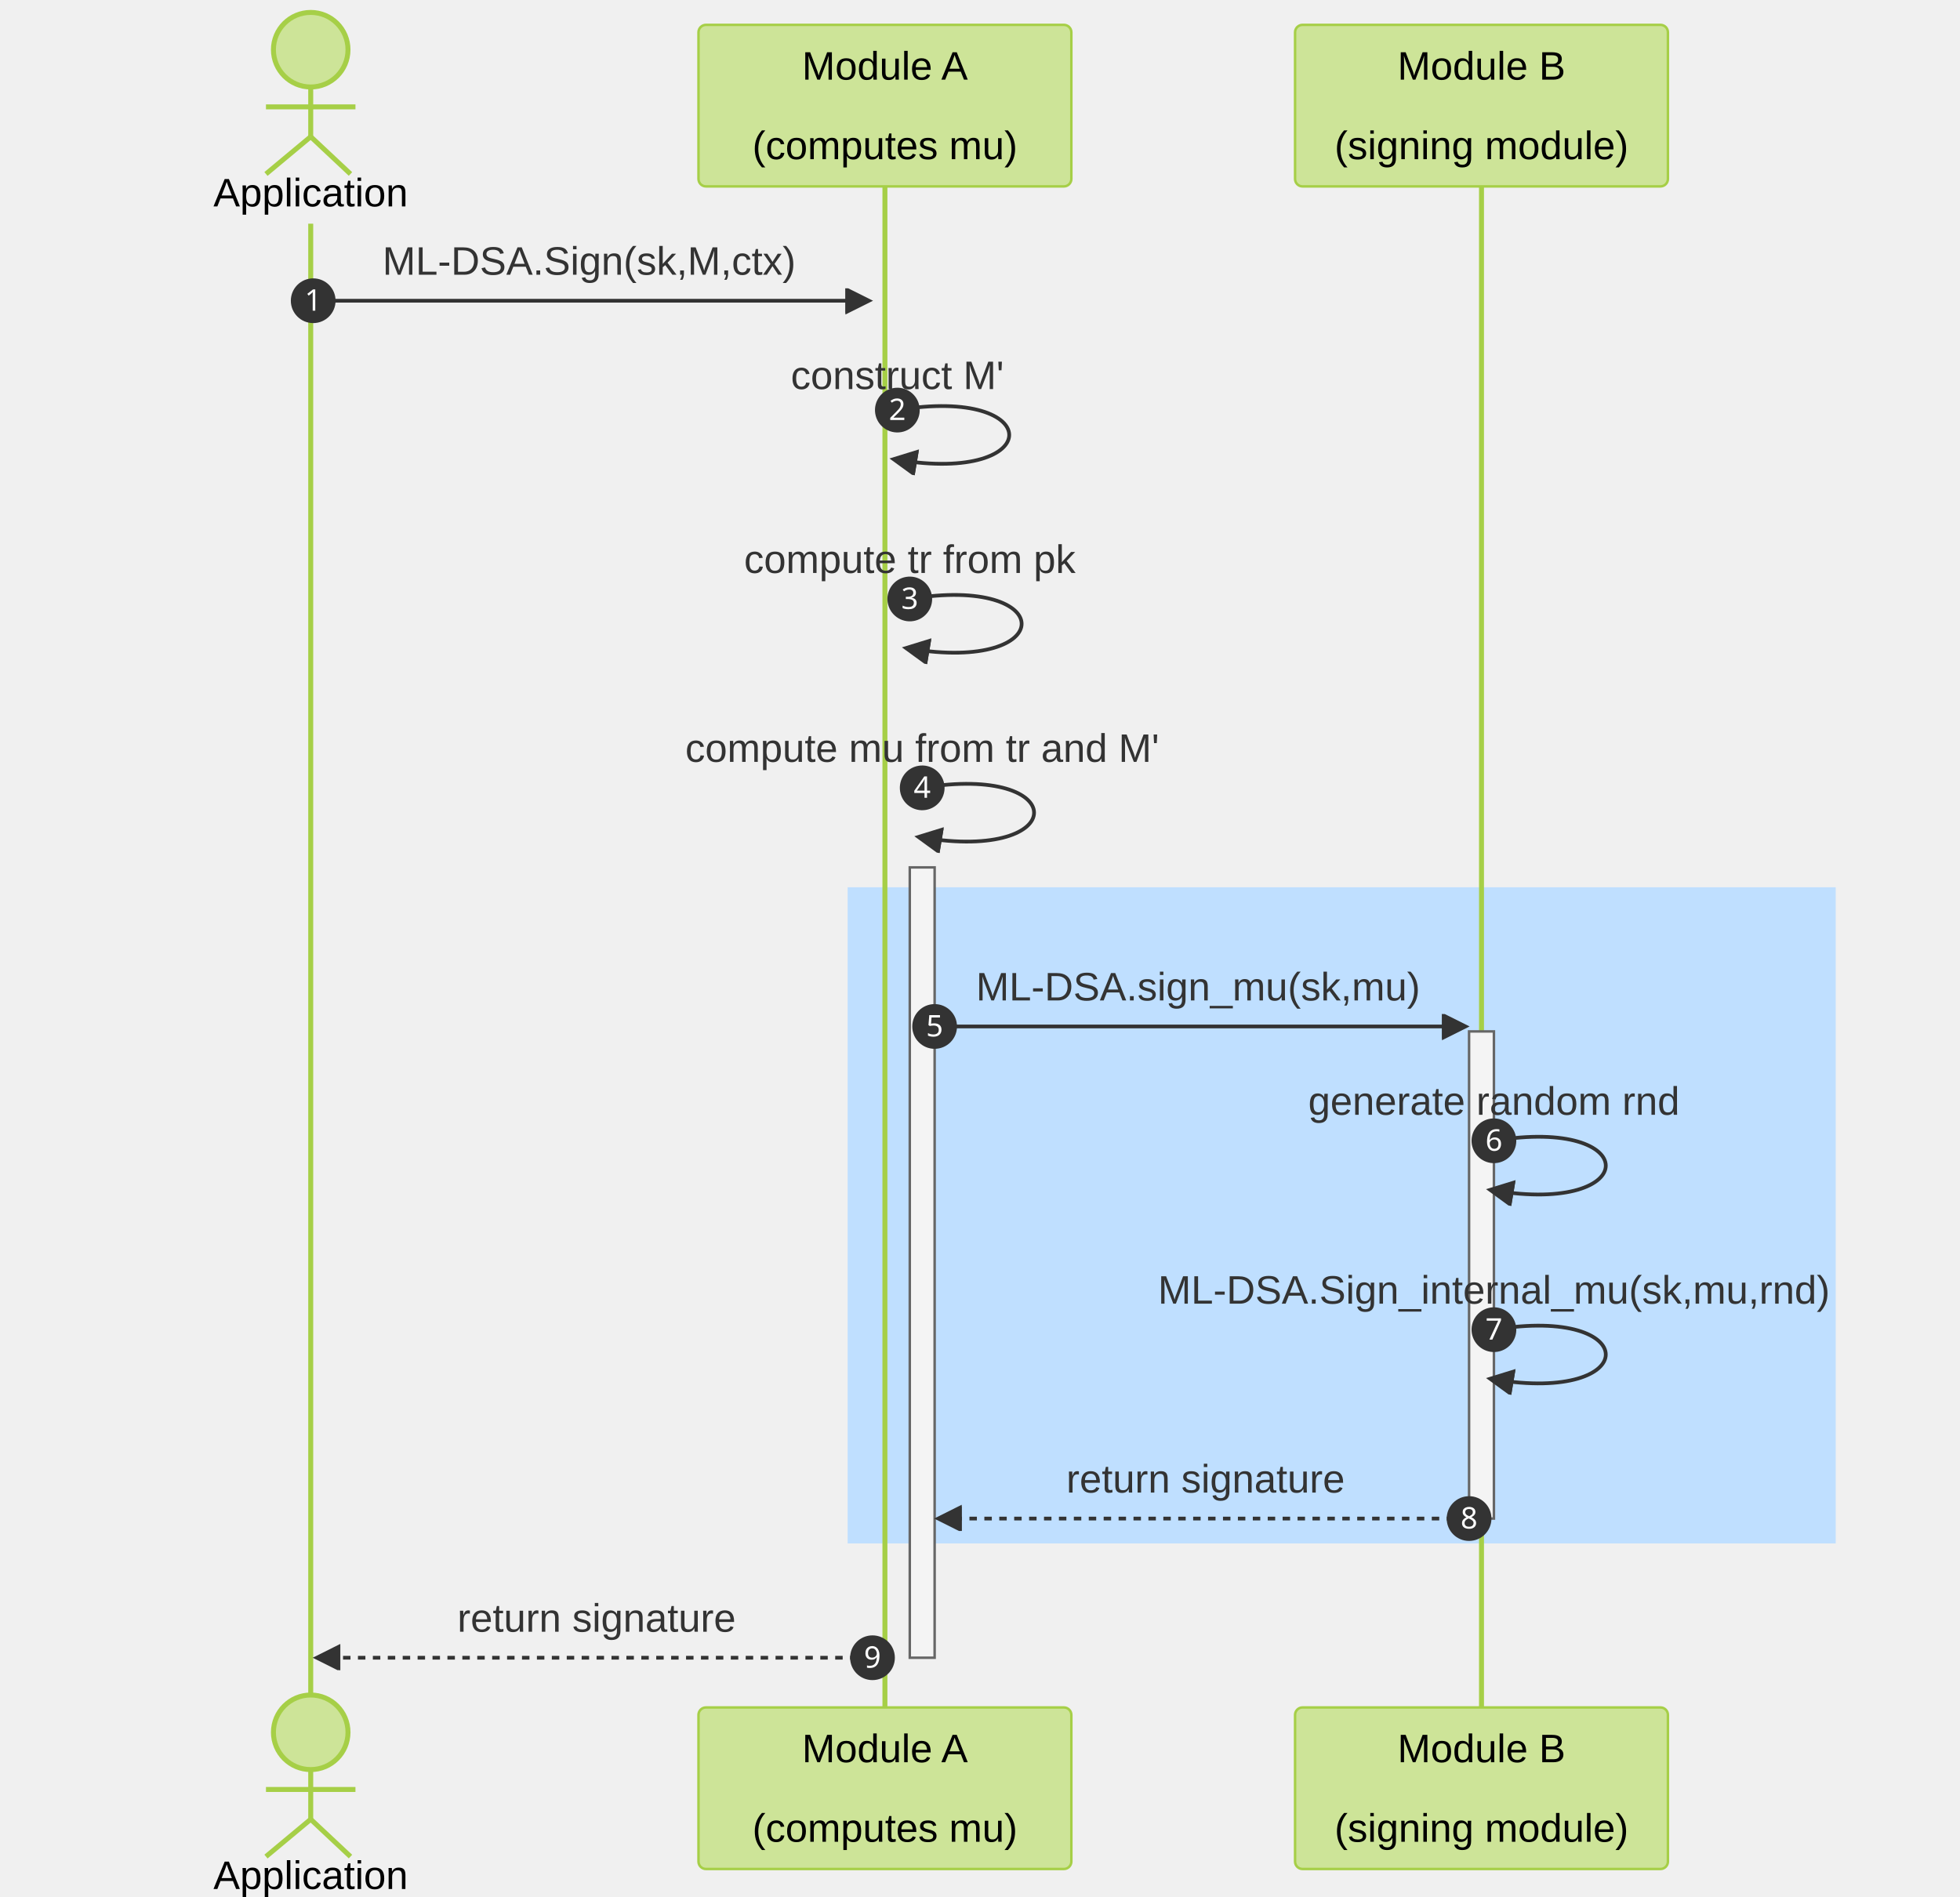
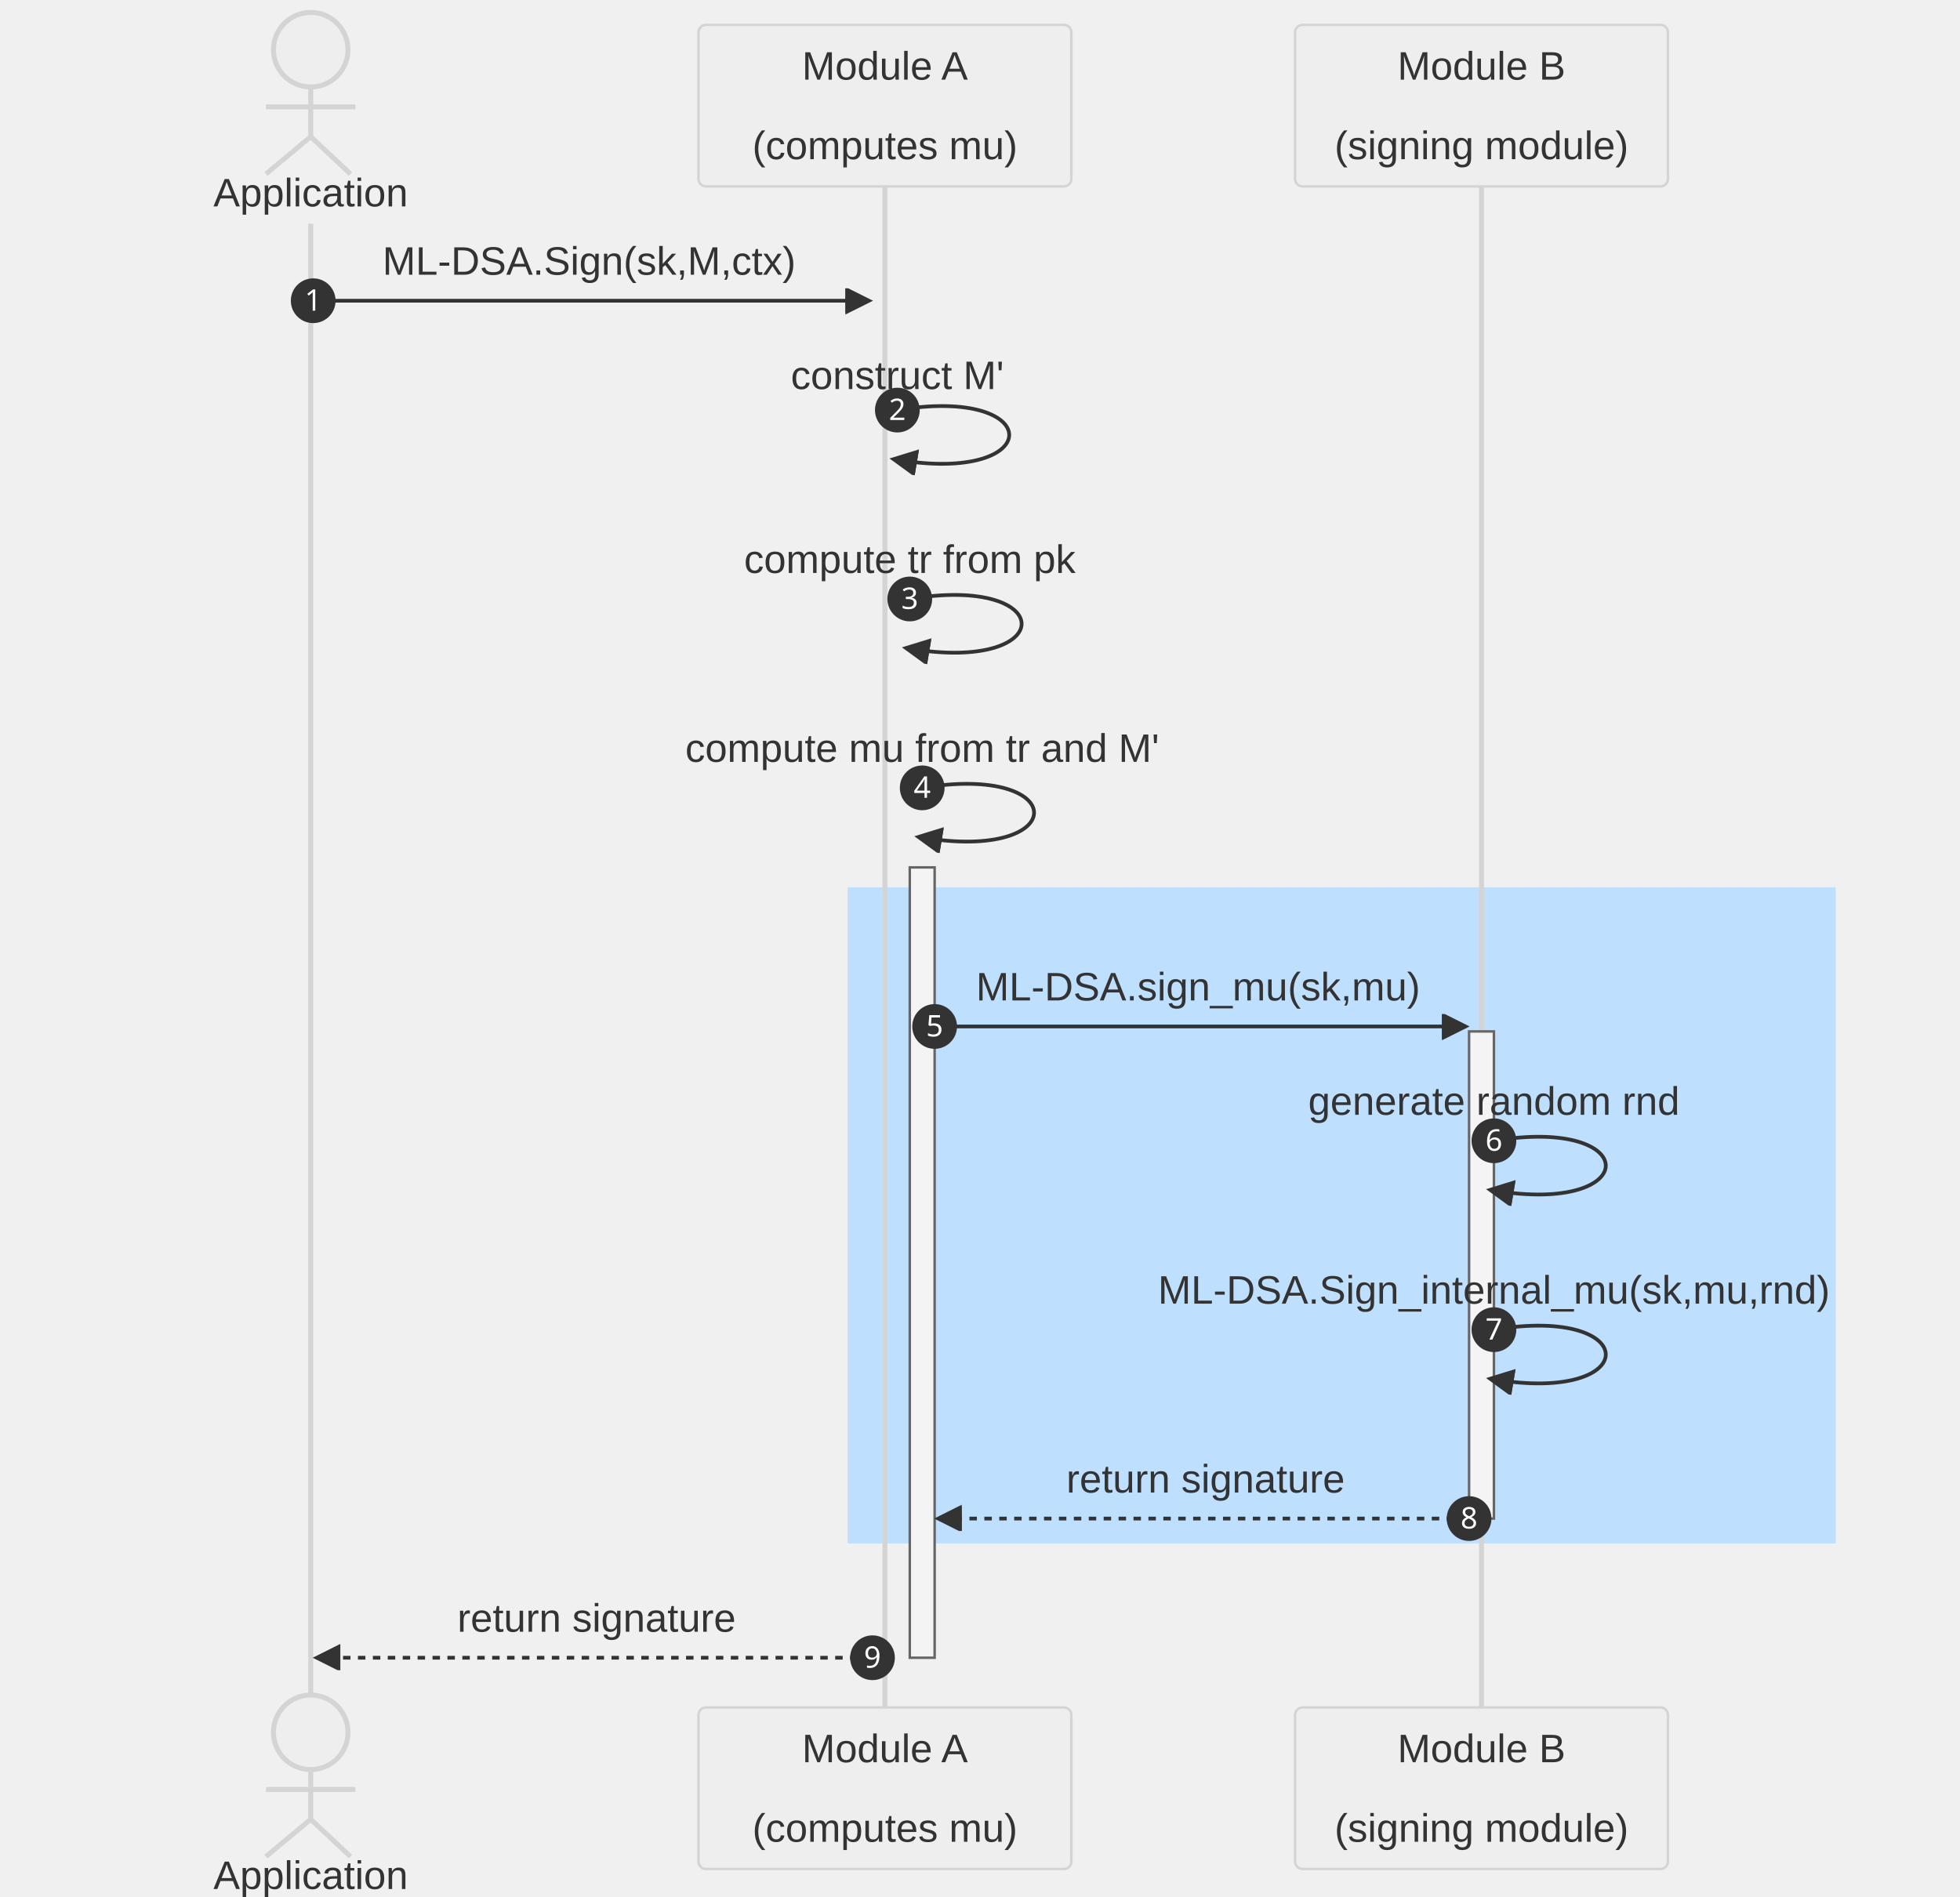
<svg xmlns="http://www.w3.org/2000/svg" aria-roledescription="sequence" role="graphics-document document" viewBox="-50 -10 788.5 763" style="max-width: 788.5px; background-color: transparent;" width="100%" id="my-svg">
  <rect class="rect" height="264" width="397.5" fill="rgb(191,223,255)" y="347" x="291" />
  <g>
    <rect class="actor actor-bottom" ry="3" rx="3" name="Module B" height="65" width="150" stroke="#666" fill="#eaeaea" y="677" x="471" />
    <text style="text-anchor: middle; font-size: 16px; font-weight: 400;" class="actor" alignment-baseline="central" dominant-baseline="central" y="709.5" x="546">
      <tspan dy="-16" x="546">Module B</tspan>
    </text>
    <text style="text-anchor: middle; font-size: 16px; font-weight: 400;" class="actor" alignment-baseline="central" dominant-baseline="central" y="709.5" x="546">
      <tspan dy="0" x="546" />
    </text>
    <text style="text-anchor: middle; font-size: 16px; font-weight: 400;" class="actor" alignment-baseline="central" dominant-baseline="central" y="709.5" x="546">
      <tspan dy="16" x="546">(signing module)</tspan>
    </text>
  </g>
  <g>
    <rect class="actor actor-bottom" ry="3" rx="3" name="Module A" height="65" width="150" stroke="#666" fill="#eaeaea" y="677" x="231" />
    <text style="text-anchor: middle; font-size: 16px; font-weight: 400;" class="actor" alignment-baseline="central" dominant-baseline="central" y="709.5" x="306">
      <tspan dy="-16" x="306">Module A</tspan>
    </text>
    <text style="text-anchor: middle; font-size: 16px; font-weight: 400;" class="actor" alignment-baseline="central" dominant-baseline="central" y="709.5" x="306">
      <tspan dy="0" x="306" />
    </text>
    <text style="text-anchor: middle; font-size: 16px; font-weight: 400;" class="actor" alignment-baseline="central" dominant-baseline="central" y="709.5" x="306">
      <tspan dy="16" x="306">(computes mu)</tspan>
    </text>
  </g>
  <g>
    <line stroke="#999" stroke-width="0.5px" class="200" y2="677" x2="546" y1="5" x1="546" id="actor2" />
    <g id="root-2">
      <rect class="actor actor-top" ry="3" rx="3" name="Module B" height="65" width="150" stroke="#666" fill="#eaeaea" y="0" x="471" />
      <text style="text-anchor: middle; font-size: 16px; font-weight: 400;" class="actor" alignment-baseline="central" dominant-baseline="central" y="32.5" x="546">
        <tspan dy="-16" x="546">Module B</tspan>
      </text>
      <text style="text-anchor: middle; font-size: 16px; font-weight: 400;" class="actor" alignment-baseline="central" dominant-baseline="central" y="32.5" x="546">
        <tspan dy="0" x="546" />
      </text>
      <text style="text-anchor: middle; font-size: 16px; font-weight: 400;" class="actor" alignment-baseline="central" dominant-baseline="central" y="32.5" x="546">
        <tspan dy="16" x="546">(signing module)</tspan>
      </text>
    </g>
  </g>
  <g>
    <line stroke="#999" stroke-width="0.5px" class="200" y2="677" x2="306" y1="5" x1="306" id="actor1" />
    <g id="root-1">
      <rect class="actor actor-top" ry="3" rx="3" name="Module A" height="65" width="150" stroke="#666" fill="#eaeaea" y="0" x="231" />
      <text style="text-anchor: middle; font-size: 16px; font-weight: 400;" class="actor" alignment-baseline="central" dominant-baseline="central" y="32.5" x="306">
        <tspan dy="-16" x="306">Module A</tspan>
      </text>
      <text style="text-anchor: middle; font-size: 16px; font-weight: 400;" class="actor" alignment-baseline="central" dominant-baseline="central" y="32.5" x="306">
        <tspan dy="0" x="306" />
      </text>
      <text style="text-anchor: middle; font-size: 16px; font-weight: 400;" class="actor" alignment-baseline="central" dominant-baseline="central" y="32.5" x="306">
        <tspan dy="16" x="306">(computes mu)</tspan>
      </text>
    </g>
  </g>
-   <style>#my-svg{font-family:"trebuchet ms",verdana,arial,sans-serif;font-size:16px;fill:#000000;}#my-svg .error-icon{fill:#552222;}#my-svg .error-text{fill:#552222;stroke:#552222;}#my-svg .edge-thickness-normal{stroke-width:2px;}#my-svg .edge-thickness-thick{stroke-width:3.5px;}#my-svg .edge-pattern-solid{stroke-dasharray:0;}#my-svg .edge-pattern-dashed{stroke-dasharray:3;}#my-svg .edge-pattern-dotted{stroke-dasharray:2;}#my-svg .marker{fill:#000000;stroke:#000000;}#my-svg .marker.cross{stroke:#000000;}#my-svg svg{font-family:"trebuchet ms",verdana,arial,sans-serif;font-size:16px;}#my-svg .actor{stroke:hsl(78.158, 58.462%, 54.51%);fill:#cde498;}#my-svg text.actor&gt;tspan{fill:black;stroke:none;}#my-svg .actor-line{stroke:grey;}#my-svg .messageLine0{stroke-width:1.5;stroke-dasharray:none;stroke:#333;}#my-svg .messageLine1{stroke-width:1.5;stroke-dasharray:2,2;stroke:#333;}#my-svg #arrowhead path{fill:#333;stroke:#333;}#my-svg .sequenceNumber{fill:white;}#my-svg #sequencenumber{fill:#333;}#my-svg #crosshead path{fill:#333;stroke:#333;}#my-svg .messageText{fill:#333;stroke:none;}#my-svg .labelBox{stroke:#326932;fill:#cde498;}#my-svg .labelText,#my-svg .labelText&gt;tspan{fill:black;stroke:none;}#my-svg .loopText,#my-svg .loopText&gt;tspan{fill:black;stroke:none;}#my-svg .loopLine{stroke-width:2px;stroke-dasharray:2,2;stroke:#326932;fill:#326932;}#my-svg .note{stroke:#6eaa49;fill:#fff5ad;}#my-svg .noteText,#my-svg .noteText&gt;tspan{fill:black;stroke:none;}#my-svg .activation0{fill:#f4f4f4;stroke:#666;}#my-svg .activation1{fill:#f4f4f4;stroke:#666;}#my-svg .activation2{fill:#f4f4f4;stroke:#666;}#my-svg .actorPopupMenu{position:absolute;}#my-svg .actorPopupMenuPanel{position:absolute;fill:#cde498;box-shadow:0px 8px 16px 0px rgba(0,0,0,0.2);filter:drop-shadow(3px 5px 2px rgb(0 0 0 / 0.4));}#my-svg .actor-man line{stroke:hsl(78.158, 58.462%, 54.51%);fill:#cde498;}#my-svg .actor-man circle,#my-svg line{stroke:hsl(78.158, 58.462%, 54.51%);fill:#cde498;stroke-width:2px;}#my-svg :root{--mermaid-font-family:"trebuchet ms",verdana,arial,sans-serif;}</style>
+   <style>#my-svg{font-family:"trebuchet ms",verdana,arial,sans-serif;font-size:16px;fill:#000000;}#my-svg .error-icon{fill:#552222;}#my-svg .error-text{fill:#552222;stroke:#552222;}#my-svg .edge-thickness-normal{stroke-width:2px;}#my-svg .edge-thickness-thick{stroke-width:3.5px;}#my-svg .edge-pattern-solid{stroke-dasharray:0;}#my-svg .edge-pattern-dashed{stroke-dasharray:3;}#my-svg .edge-pattern-dotted{stroke-dasharray:2;}#my-svg .marker{fill:#666;stroke:#666;}#my-svg .marker.cross{stroke:#666;}#my-svg svg{font-family:"trebuchet ms",verdana,arial,sans-serif;font-size:16px;}#my-svg .actor{stroke:hsl(0, 0%, 83%);fill:#eee;}#my-svg text.actor&gt;tspan{fill:#333;stroke:none;}#my-svg .actor-line{stroke:#666;}#my-svg .messageLine0{stroke-width:1.5;stroke-dasharray:none;stroke:#333;}#my-svg .messageLine1{stroke-width:1.5;stroke-dasharray:2,2;stroke:#333;}#my-svg #arrowhead path{fill:#333;stroke:#333;}#my-svg .sequenceNumber{fill:white;}#my-svg #sequencenumber{fill:#333;}#my-svg #crosshead path{fill:#333;stroke:#333;}#my-svg .messageText{fill:#333;stroke:none;}#my-svg .labelBox{stroke:hsl(0, 0%, 83%);fill:#eee;}#my-svg .labelText,#my-svg .labelText&gt;tspan{fill:#333;stroke:none;}#my-svg .loopText,#my-svg .loopText&gt;tspan{fill:#333;stroke:none;}#my-svg .loopLine{stroke-width:2px;stroke-dasharray:2,2;stroke:hsl(0, 0%, 83%);fill:hsl(0, 0%, 83%);}#my-svg .note{stroke:#999;fill:#666;}#my-svg .noteText,#my-svg .noteText&gt;tspan{fill:#fff;stroke:none;}#my-svg .activation0{fill:#f4f4f4;stroke:#666;}#my-svg .activation1{fill:#f4f4f4;stroke:#666;}#my-svg .activation2{fill:#f4f4f4;stroke:#666;}#my-svg .actorPopupMenu{position:absolute;}#my-svg .actorPopupMenuPanel{position:absolute;fill:#eee;box-shadow:0px 8px 16px 0px rgba(0,0,0,0.2);filter:drop-shadow(3px 5px 2px rgb(0 0 0 / 0.4));}#my-svg .actor-man line{stroke:hsl(0, 0%, 83%);fill:#eee;}#my-svg .actor-man circle,#my-svg line{stroke:hsl(0, 0%, 83%);fill:#eee;stroke-width:2px;}#my-svg :root{--mermaid-font-family:"trebuchet ms",verdana,arial,sans-serif;}</style>
  <g />
  <defs>
    <symbol height="24" width="24" id="computer">
      <path d="M2 2v13h20v-13h-20zm18 11h-16v-9h16v9zm-10.228 6l.466-1h3.524l.467 1h-4.457zm14.228 3h-24l2-6h2.104l-1.33 4h18.45l-1.297-4h2.073l2 6zm-5-10h-14v-7h14v7z" transform="scale(.5)" />
    </symbol>
  </defs>
  <defs>
    <symbol clip-rule="evenodd" fill-rule="evenodd" id="database">
      <path d="M12.258.001l.256.004.255.005.253.008.251.01.249.012.247.015.246.016.242.019.241.02.239.023.236.024.233.027.231.028.229.031.225.032.223.034.22.036.217.038.214.04.211.041.208.043.205.045.201.046.198.048.194.05.191.051.187.053.183.054.18.056.175.057.172.059.168.06.163.061.16.063.155.064.15.066.074.033.073.033.071.034.07.034.069.035.068.035.067.035.066.035.064.036.064.036.062.036.06.036.06.037.058.037.058.037.055.038.055.038.053.038.052.038.051.039.05.039.048.039.047.039.045.04.044.04.043.04.041.04.04.041.039.041.037.041.036.041.034.041.033.042.032.042.03.042.029.042.027.042.026.043.024.043.023.043.021.043.02.043.018.044.017.043.015.044.013.044.012.044.011.045.009.044.007.045.006.045.004.045.002.045.001.045v17l-.001.045-.002.045-.004.045-.006.045-.007.045-.009.044-.011.045-.012.044-.013.044-.015.044-.017.043-.018.044-.02.043-.021.043-.023.043-.024.043-.026.043-.027.042-.029.042-.03.042-.032.042-.033.042-.034.041-.036.041-.037.041-.039.041-.04.041-.041.04-.043.04-.044.04-.045.04-.047.039-.048.039-.05.039-.051.039-.052.038-.053.038-.055.038-.055.038-.058.037-.058.037-.06.037-.06.036-.062.036-.064.036-.064.036-.066.035-.067.035-.068.035-.069.035-.07.034-.071.034-.073.033-.074.033-.15.066-.155.064-.16.063-.163.061-.168.06-.172.059-.175.057-.18.056-.183.054-.187.053-.191.051-.194.05-.198.048-.201.046-.205.045-.208.043-.211.041-.214.04-.217.038-.22.036-.223.034-.225.032-.229.031-.231.028-.233.027-.236.024-.239.023-.241.02-.242.019-.246.016-.247.015-.249.012-.251.01-.253.008-.255.005-.256.004-.258.001-.258-.001-.256-.004-.255-.005-.253-.008-.251-.01-.249-.012-.247-.015-.245-.016-.243-.019-.241-.02-.238-.023-.236-.024-.234-.027-.231-.028-.228-.031-.226-.032-.223-.034-.22-.036-.217-.038-.214-.04-.211-.041-.208-.043-.204-.045-.201-.046-.198-.048-.195-.05-.19-.051-.187-.053-.184-.054-.179-.056-.176-.057-.172-.059-.167-.06-.164-.061-.159-.063-.155-.064-.151-.066-.074-.033-.072-.033-.072-.034-.07-.034-.069-.035-.068-.035-.067-.035-.066-.035-.064-.036-.063-.036-.062-.036-.061-.036-.06-.037-.058-.037-.057-.037-.056-.038-.055-.038-.053-.038-.052-.038-.051-.039-.049-.039-.049-.039-.046-.039-.046-.04-.044-.04-.043-.04-.041-.04-.04-.041-.039-.041-.037-.041-.036-.041-.034-.041-.033-.042-.032-.042-.03-.042-.029-.042-.027-.042-.026-.043-.024-.043-.023-.043-.021-.043-.02-.043-.018-.044-.017-.043-.015-.044-.013-.044-.012-.044-.011-.045-.009-.044-.007-.045-.006-.045-.004-.045-.002-.045-.001-.045v-17l.001-.045.002-.045.004-.045.006-.045.007-.045.009-.044.011-.045.012-.044.013-.044.015-.044.017-.043.018-.044.02-.043.021-.043.023-.043.024-.043.026-.043.027-.042.029-.042.03-.042.032-.042.033-.042.034-.041.036-.041.037-.041.039-.041.04-.041.041-.04.043-.04.044-.04.046-.04.046-.039.049-.039.049-.039.051-.039.052-.038.053-.038.055-.038.056-.038.057-.037.058-.037.06-.037.061-.036.062-.036.063-.036.064-.036.066-.035.067-.035.068-.035.069-.035.07-.034.072-.034.072-.033.074-.033.151-.066.155-.064.159-.063.164-.061.167-.06.172-.059.176-.057.179-.056.184-.054.187-.053.19-.051.195-.05.198-.048.201-.046.204-.045.208-.043.211-.041.214-.04.217-.038.22-.036.223-.034.226-.032.228-.031.231-.028.234-.027.236-.024.238-.023.241-.02.243-.019.245-.016.247-.015.249-.012.251-.01.253-.008.255-.005.256-.004.258-.001.258.001zm-9.258 20.499v.01l.001.021.003.021.004.022.005.021.006.022.007.022.009.023.01.022.011.023.012.023.013.023.015.023.016.024.017.023.018.024.019.024.021.024.022.025.023.024.024.025.052.049.056.05.061.051.066.051.07.051.075.051.079.052.084.052.088.052.092.052.097.052.102.051.105.052.11.052.114.051.119.051.123.051.127.05.131.05.135.05.139.048.144.049.147.047.152.047.155.047.16.045.163.045.167.043.171.043.176.041.178.041.183.039.187.039.19.037.194.035.197.035.202.033.204.031.209.03.212.029.216.027.219.025.222.024.226.021.23.02.233.018.236.016.24.015.243.012.246.01.249.008.253.005.256.004.259.001.26-.001.257-.004.254-.005.25-.008.247-.011.244-.012.241-.014.237-.016.233-.018.231-.021.226-.021.224-.024.22-.026.216-.027.212-.028.21-.031.205-.031.202-.034.198-.034.194-.036.191-.037.187-.039.183-.04.179-.04.175-.042.172-.043.168-.044.163-.045.16-.046.155-.046.152-.047.148-.048.143-.049.139-.049.136-.05.131-.05.126-.05.123-.051.118-.052.114-.051.11-.052.106-.052.101-.052.096-.052.092-.052.088-.053.083-.051.079-.052.074-.052.07-.051.065-.051.06-.051.056-.05.051-.05.023-.024.023-.025.021-.024.02-.024.019-.024.018-.024.017-.024.015-.023.014-.024.013-.023.012-.023.01-.023.01-.022.008-.022.006-.022.006-.022.004-.022.004-.021.001-.021.001-.021v-4.127l-.077.055-.08.053-.083.054-.085.053-.087.052-.09.052-.093.051-.095.05-.097.05-.1.049-.102.049-.105.048-.106.047-.109.047-.111.046-.114.045-.115.045-.118.044-.12.043-.122.042-.124.042-.126.041-.128.04-.13.04-.132.038-.134.038-.135.037-.138.037-.139.035-.142.035-.143.034-.144.033-.147.032-.148.031-.15.03-.151.03-.153.029-.154.027-.156.027-.158.026-.159.025-.161.024-.162.023-.163.022-.165.021-.166.02-.167.019-.169.018-.169.017-.171.016-.173.015-.173.014-.175.013-.175.012-.177.011-.178.01-.179.008-.179.008-.181.006-.182.005-.182.004-.184.003-.184.002h-.37l-.184-.002-.184-.003-.182-.004-.182-.005-.181-.006-.179-.008-.179-.008-.178-.01-.176-.011-.176-.012-.175-.013-.173-.014-.172-.015-.171-.016-.17-.017-.169-.018-.167-.019-.166-.02-.165-.021-.163-.022-.162-.023-.161-.024-.159-.025-.157-.026-.156-.027-.155-.027-.153-.029-.151-.03-.15-.03-.148-.031-.146-.032-.145-.033-.143-.034-.141-.035-.14-.035-.137-.037-.136-.037-.134-.038-.132-.038-.13-.04-.128-.04-.126-.041-.124-.042-.122-.042-.12-.044-.117-.043-.116-.045-.113-.045-.112-.046-.109-.047-.106-.047-.105-.048-.102-.049-.1-.049-.097-.05-.095-.05-.093-.052-.09-.051-.087-.052-.085-.053-.083-.054-.08-.054-.077-.054v4.127zm0-5.654v.011l.001.021.003.021.004.021.005.022.006.022.007.022.009.022.01.022.011.023.012.023.013.023.015.024.016.023.017.024.018.024.019.024.021.024.022.024.023.025.024.024.052.05.056.05.061.05.066.051.07.051.075.052.079.051.084.052.088.052.092.052.097.052.102.052.105.052.11.051.114.051.119.052.123.05.127.051.131.05.135.049.139.049.144.048.147.048.152.047.155.046.16.045.163.045.167.044.171.042.176.042.178.04.183.04.187.038.19.037.194.036.197.034.202.033.204.032.209.03.212.028.216.027.219.025.222.024.226.022.23.02.233.018.236.016.24.014.243.012.246.01.249.008.253.006.256.003.259.001.26-.001.257-.003.254-.006.25-.008.247-.01.244-.012.241-.015.237-.016.233-.018.231-.02.226-.022.224-.024.22-.025.216-.027.212-.029.21-.03.205-.032.202-.033.198-.035.194-.036.191-.037.187-.039.183-.039.179-.041.175-.042.172-.043.168-.044.163-.045.16-.045.155-.047.152-.047.148-.048.143-.048.139-.05.136-.049.131-.05.126-.051.123-.051.118-.051.114-.052.11-.052.106-.052.101-.052.096-.052.092-.052.088-.052.083-.052.079-.052.074-.051.07-.052.065-.051.06-.05.056-.051.051-.049.023-.025.023-.024.021-.025.02-.024.019-.024.018-.024.017-.024.015-.023.014-.023.013-.024.012-.022.01-.023.01-.023.008-.022.006-.022.006-.022.004-.021.004-.022.001-.021.001-.021v-4.139l-.077.054-.08.054-.083.054-.085.052-.087.053-.09.051-.093.051-.095.051-.097.05-.1.049-.102.049-.105.048-.106.047-.109.047-.111.046-.114.045-.115.044-.118.044-.12.044-.122.042-.124.042-.126.041-.128.04-.13.039-.132.039-.134.038-.135.037-.138.036-.139.036-.142.035-.143.033-.144.033-.147.033-.148.031-.15.03-.151.03-.153.028-.154.028-.156.027-.158.026-.159.025-.161.024-.162.023-.163.022-.165.021-.166.02-.167.019-.169.018-.169.017-.171.016-.173.015-.173.014-.175.013-.175.012-.177.011-.178.009-.179.009-.179.007-.181.007-.182.005-.182.004-.184.003-.184.002h-.37l-.184-.002-.184-.003-.182-.004-.182-.005-.181-.007-.179-.007-.179-.009-.178-.009-.176-.011-.176-.012-.175-.013-.173-.014-.172-.015-.171-.016-.17-.017-.169-.018-.167-.019-.166-.02-.165-.021-.163-.022-.162-.023-.161-.024-.159-.025-.157-.026-.156-.027-.155-.028-.153-.028-.151-.03-.15-.03-.148-.031-.146-.033-.145-.033-.143-.033-.141-.035-.14-.036-.137-.036-.136-.037-.134-.038-.132-.039-.13-.039-.128-.04-.126-.041-.124-.042-.122-.043-.12-.043-.117-.044-.116-.044-.113-.046-.112-.046-.109-.046-.106-.047-.105-.048-.102-.049-.1-.049-.097-.05-.095-.051-.093-.051-.09-.051-.087-.053-.085-.052-.083-.054-.08-.054-.077-.054v4.139zm0-5.666v.011l.001.02.003.022.004.021.005.022.006.021.007.022.009.023.01.022.011.023.012.023.013.023.015.023.016.024.017.024.018.023.019.024.021.025.022.024.023.024.024.025.052.05.056.05.061.05.066.051.07.051.075.052.079.051.084.052.088.052.092.052.097.052.102.052.105.051.11.052.114.051.119.051.123.051.127.05.131.05.135.05.139.049.144.048.147.048.152.047.155.046.16.045.163.045.167.043.171.043.176.042.178.04.183.04.187.038.19.037.194.036.197.034.202.033.204.032.209.03.212.028.216.027.219.025.222.024.226.021.23.02.233.018.236.017.24.014.243.012.246.01.249.008.253.006.256.003.259.001.26-.001.257-.003.254-.006.25-.008.247-.01.244-.013.241-.014.237-.016.233-.018.231-.02.226-.022.224-.024.22-.025.216-.027.212-.029.21-.03.205-.032.202-.033.198-.035.194-.036.191-.037.187-.039.183-.039.179-.041.175-.042.172-.043.168-.044.163-.045.16-.045.155-.047.152-.047.148-.048.143-.049.139-.049.136-.049.131-.051.126-.05.123-.051.118-.052.114-.051.11-.052.106-.052.101-.052.096-.052.092-.052.088-.052.083-.052.079-.052.074-.052.07-.051.065-.051.06-.051.056-.05.051-.049.023-.025.023-.025.021-.024.02-.024.019-.024.018-.024.017-.024.015-.023.014-.024.013-.023.012-.023.01-.022.01-.023.008-.022.006-.022.006-.022.004-.022.004-.021.001-.021.001-.021v-4.153l-.077.054-.08.054-.083.053-.085.053-.087.053-.09.051-.093.051-.095.051-.097.05-.1.049-.102.048-.105.048-.106.048-.109.046-.111.046-.114.046-.115.044-.118.044-.12.043-.122.043-.124.042-.126.041-.128.04-.13.039-.132.039-.134.038-.135.037-.138.036-.139.036-.142.034-.143.034-.144.033-.147.032-.148.032-.15.03-.151.03-.153.028-.154.028-.156.027-.158.026-.159.024-.161.024-.162.023-.163.023-.165.021-.166.02-.167.019-.169.018-.169.017-.171.016-.173.015-.173.014-.175.013-.175.012-.177.01-.178.01-.179.009-.179.007-.181.006-.182.006-.182.004-.184.003-.184.001-.185.001-.185-.001-.184-.001-.184-.003-.182-.004-.182-.006-.181-.006-.179-.007-.179-.009-.178-.01-.176-.01-.176-.012-.175-.013-.173-.014-.172-.015-.171-.016-.17-.017-.169-.018-.167-.019-.166-.02-.165-.021-.163-.023-.162-.023-.161-.024-.159-.024-.157-.026-.156-.027-.155-.028-.153-.028-.151-.03-.15-.03-.148-.032-.146-.032-.145-.033-.143-.034-.141-.034-.14-.036-.137-.036-.136-.037-.134-.038-.132-.039-.13-.039-.128-.041-.126-.041-.124-.041-.122-.043-.12-.043-.117-.044-.116-.044-.113-.046-.112-.046-.109-.046-.106-.048-.105-.048-.102-.048-.1-.05-.097-.049-.095-.051-.093-.051-.09-.052-.087-.052-.085-.053-.083-.053-.08-.054-.077-.054v4.153zm8.74-8.179l-.257.004-.254.005-.25.008-.247.011-.244.012-.241.014-.237.016-.233.018-.231.021-.226.022-.224.023-.22.026-.216.027-.212.028-.21.031-.205.032-.202.033-.198.034-.194.036-.191.038-.187.038-.183.04-.179.041-.175.042-.172.043-.168.043-.163.045-.16.046-.155.046-.152.048-.148.048-.143.048-.139.049-.136.05-.131.05-.126.051-.123.051-.118.051-.114.052-.11.052-.106.052-.101.052-.096.052-.092.052-.088.052-.083.052-.079.052-.074.051-.07.052-.065.051-.06.05-.056.05-.051.05-.023.025-.023.024-.021.024-.02.025-.019.024-.018.024-.017.023-.015.024-.014.023-.013.023-.012.023-.01.023-.01.022-.008.022-.006.023-.006.021-.004.022-.004.021-.001.021-.001.021.001.021.001.021.004.021.004.022.006.021.006.023.008.022.01.022.01.023.012.023.013.023.014.023.015.024.017.023.018.024.019.024.02.025.021.024.023.024.023.025.051.05.056.05.06.05.065.051.07.052.074.051.079.052.083.052.088.052.092.052.096.052.101.052.106.052.11.052.114.052.118.051.123.051.126.051.131.05.136.05.139.049.143.048.148.048.152.048.155.046.16.046.163.045.168.043.172.043.175.042.179.041.183.04.187.038.191.038.194.036.198.034.202.033.205.032.21.031.212.028.216.027.22.026.224.023.226.022.231.021.233.018.237.016.241.014.244.012.247.011.25.008.254.005.257.004.26.001.26-.001.257-.004.254-.005.25-.008.247-.011.244-.012.241-.014.237-.016.233-.018.231-.021.226-.022.224-.023.22-.026.216-.027.212-.028.21-.031.205-.032.202-.033.198-.034.194-.036.191-.038.187-.038.183-.04.179-.041.175-.042.172-.043.168-.043.163-.045.16-.046.155-.046.152-.048.148-.048.143-.048.139-.049.136-.05.131-.05.126-.051.123-.051.118-.051.114-.052.11-.052.106-.052.101-.052.096-.052.092-.052.088-.052.083-.052.079-.052.074-.051.07-.052.065-.051.06-.05.056-.05.051-.05.023-.025.023-.024.021-.024.02-.025.019-.024.018-.024.017-.023.015-.024.014-.023.013-.023.012-.023.01-.023.01-.022.008-.022.006-.023.006-.021.004-.022.004-.021.001-.021.001-.021-.001-.021-.001-.021-.004-.021-.004-.022-.006-.021-.006-.023-.008-.022-.01-.022-.01-.023-.012-.023-.013-.023-.014-.023-.015-.024-.017-.023-.018-.024-.019-.024-.02-.025-.021-.024-.023-.024-.023-.025-.051-.05-.056-.05-.06-.05-.065-.051-.07-.052-.074-.051-.079-.052-.083-.052-.088-.052-.092-.052-.096-.052-.101-.052-.106-.052-.11-.052-.114-.052-.118-.051-.123-.051-.126-.051-.131-.05-.136-.05-.139-.049-.143-.048-.148-.048-.152-.048-.155-.046-.16-.046-.163-.045-.168-.043-.172-.043-.175-.042-.179-.041-.183-.04-.187-.038-.191-.038-.194-.036-.198-.034-.202-.033-.205-.032-.21-.031-.212-.028-.216-.027-.22-.026-.224-.023-.226-.022-.231-.021-.233-.018-.237-.016-.241-.014-.244-.012-.247-.011-.25-.008-.254-.005-.257-.004-.26-.001-.26.001z" transform="scale(.5)" />
    </symbol>
  </defs>
  <defs>
    <symbol height="24" width="24" id="clock">
      <path d="M12 2c5.514 0 10 4.486 10 10s-4.486 10-10 10-10-4.486-10-10 4.486-10 10-10zm0-2c-6.627 0-12 5.373-12 12s5.373 12 12 12 12-5.373 12-12-5.373-12-12-12zm5.848 12.459c.202.038.202.333.001.372-1.907.361-6.045 1.111-6.547 1.111-.719 0-1.301-.582-1.301-1.301 0-.512.77-5.447 1.125-7.445.034-.192.312-.181.343.014l.985 6.238 5.394 1.011z" transform="scale(.5)" />
    </symbol>
  </defs>
  <defs>
    <marker orient="auto" markerHeight="12" markerWidth="12" markerUnits="userSpaceOnUse" refY="5" refX="7.9" id="arrowhead">
      <path d="M 0 0 L 10 5 L 0 10 z" />
    </marker>
  </defs>
  <defs>
    <marker refY="4.5" refX="4" orient="auto" markerHeight="8" markerWidth="15" id="crosshead">
      <path style="stroke-dasharray: 0, 0;" d="M 1,2 L 6,7 M 6,2 L 1,7" stroke-width="1pt" stroke="#000000" fill="none" />
    </marker>
  </defs>
  <defs>
    <marker orient="auto" markerHeight="28" markerWidth="20" refY="7" refX="15.5" id="filled-head">
      <path d="M 18,7 L9,13 L14,7 L9,1 Z" />
    </marker>
  </defs>
  <defs>
    <marker orient="auto" markerHeight="40" markerWidth="60" refY="15" refX="15" id="sequencenumber">
      <circle r="6" cy="15" cx="15" />
    </marker>
  </defs>
  <g />
  <g />
  <g />
  <g>
    <rect class="activation0" ry="0" rx="0" height="318" width="10" stroke="#666" fill="#EDF2AE" y="339" x="316" />
  </g>
  <g>
    <rect class="activation0" ry="0" rx="0" height="196" width="10" stroke="#666" fill="#EDF2AE" y="405" x="541" />
  </g>
  <line stroke="#999" stroke-width="0.5px" class="200" y2="677" x2="75" y1="80" x1="75" id="actor0" />
  <g name="Application" class="actor-man actor-top">
    <line y2="45" x2="75" y1="25" x1="75" id="actor-man-torso0" />
    <line y2="33" x2="93" y1="33" x1="57" id="actor-man-arms0" />
    <line y2="45" x2="75" y1="60" x1="57" />
    <line y2="60" x2="91" y1="45" x1="75" />
    <circle height="65" width="150" r="15" cy="10" cx="75" />
    <text style="text-anchor: middle; font-size: 16px; font-weight: 400;" class="actor" alignment-baseline="central" dominant-baseline="central" y="67.5" x="75">
      <tspan dy="0" x="75">Application</tspan>
    </text>
  </g>
  <text style="font-size: 16px; font-weight: 400;" dy="1em" class="messageText" alignment-baseline="middle" dominant-baseline="middle" text-anchor="middle" y="80" x="187">ML-DSA.Sign(sk,M,ctx)</text>
  <line style="fill: none;" marker-start="url(#sequencenumber)" marker-end="url(#arrowhead)" stroke="none" stroke-width="2" class="messageLine0" y2="111" x2="298" y1="111" x1="76" />
  <text class="sequenceNumber" text-anchor="middle" font-size="12px" font-family="sans-serif" y="115" x="76">1</text>
  <text style="font-size: 16px; font-weight: 400;" dy="1em" class="messageText" alignment-baseline="middle" dominant-baseline="middle" text-anchor="middle" y="126" x="311">construct M'</text>
  <path style="fill: none;" marker-start="url(#sequencenumber)" marker-end="url(#arrowhead)" stroke="none" stroke-width="2" class="messageLine0" d="M 311,155 C 371,145 371,185 311,175" />
  <text class="sequenceNumber" text-anchor="middle" font-size="12px" font-family="sans-serif" y="159" x="311">2</text>
  <text style="font-size: 16px; font-weight: 400;" dy="1em" class="messageText" alignment-baseline="middle" dominant-baseline="middle" text-anchor="middle" y="200" x="316">compute tr from pk</text>
  <path style="fill: none;" marker-start="url(#sequencenumber)" marker-end="url(#arrowhead)" stroke="none" stroke-width="2" class="messageLine0" d="M 316,231 C 376,221 376,261 316,251" />
  <text class="sequenceNumber" text-anchor="middle" font-size="12px" font-family="sans-serif" y="235" x="316">3</text>
  <text style="font-size: 16px; font-weight: 400;" dy="1em" class="messageText" alignment-baseline="middle" dominant-baseline="middle" text-anchor="middle" y="276" x="321">compute mu from tr and M'</text>
  <path style="fill: none;" marker-start="url(#sequencenumber)" marker-end="url(#arrowhead)" stroke="none" stroke-width="2" class="messageLine0" d="M 321,307 C 381,297 381,337 321,327" />
  <text class="sequenceNumber" text-anchor="middle" font-size="12px" font-family="sans-serif" y="311" x="321">4</text>
  <text style="font-size: 16px; font-weight: 400;" dy="1em" class="messageText" alignment-baseline="middle" dominant-baseline="middle" text-anchor="middle" y="372" x="432">ML-DSA.sign_mu(sk,mu)</text>
  <line style="fill: none;" marker-start="url(#sequencenumber)" marker-end="url(#arrowhead)" stroke="none" stroke-width="2" class="messageLine0" y2="403" x2="538" y1="403" x1="326" />
  <text class="sequenceNumber" text-anchor="middle" font-size="12px" font-family="sans-serif" y="407" x="326">5</text>
  <text style="font-size: 16px; font-weight: 400;" dy="1em" class="messageText" alignment-baseline="middle" dominant-baseline="middle" text-anchor="middle" y="418" x="551">generate random rnd</text>
  <path style="fill: none;" marker-start="url(#sequencenumber)" marker-end="url(#arrowhead)" stroke="none" stroke-width="2" class="messageLine0" d="M 551,449 C 611,439 611,479 551,469" />
  <text class="sequenceNumber" text-anchor="middle" font-size="12px" font-family="sans-serif" y="453" x="551">6</text>
  <text style="font-size: 16px; font-weight: 400;" dy="1em" class="messageText" alignment-baseline="middle" dominant-baseline="middle" text-anchor="middle" y="494" x="551">ML-DSA.Sign_internal_mu(sk,mu,rnd)</text>
  <path style="fill: none;" marker-start="url(#sequencenumber)" marker-end="url(#arrowhead)" stroke="none" stroke-width="2" class="messageLine0" d="M 551,525 C 611,515 611,555 551,545" />
  <text class="sequenceNumber" text-anchor="middle" font-size="12px" font-family="sans-serif" y="529" x="551">7</text>
  <text style="font-size: 16px; font-weight: 400;" dy="1em" class="messageText" alignment-baseline="middle" dominant-baseline="middle" text-anchor="middle" y="570" x="435">return signature</text>
  <line style="stroke-dasharray: 3, 3; fill: none;" marker-start="url(#sequencenumber)" marker-end="url(#arrowhead)" stroke="none" stroke-width="2" class="messageLine1" y2="601" x2="329" y1="601" x1="541" />
  <text class="sequenceNumber" text-anchor="middle" font-size="12px" font-family="sans-serif" y="605" x="541">8</text>
  <text style="font-size: 16px; font-weight: 400;" dy="1em" class="messageText" alignment-baseline="middle" dominant-baseline="middle" text-anchor="middle" y="626" x="190">return signature</text>
  <line style="stroke-dasharray: 3, 3; fill: none;" marker-start="url(#sequencenumber)" marker-end="url(#arrowhead)" stroke="none" stroke-width="2" class="messageLine1" y2="657" x2="79" y1="657" x1="301" />
  <text class="sequenceNumber" text-anchor="middle" font-size="12px" font-family="sans-serif" y="661" x="301">9</text>
  <g name="Application" class="actor-man actor-bottom">
    <line y2="722" x2="75" y1="702" x1="75" id="actor-man-torso2" />
    <line y2="710" x2="93" y1="710" x1="57" id="actor-man-arms2" />
    <line y2="722" x2="75" y1="737" x1="57" />
    <line y2="737" x2="91" y1="722" x1="75" />
    <circle height="65" width="150" r="15" cy="687" cx="75" />
    <text style="text-anchor: middle; font-size: 16px; font-weight: 400;" class="actor" alignment-baseline="central" dominant-baseline="central" y="744.5" x="75">
      <tspan dy="0" x="75">Application</tspan>
    </text>
  </g>
</svg>
